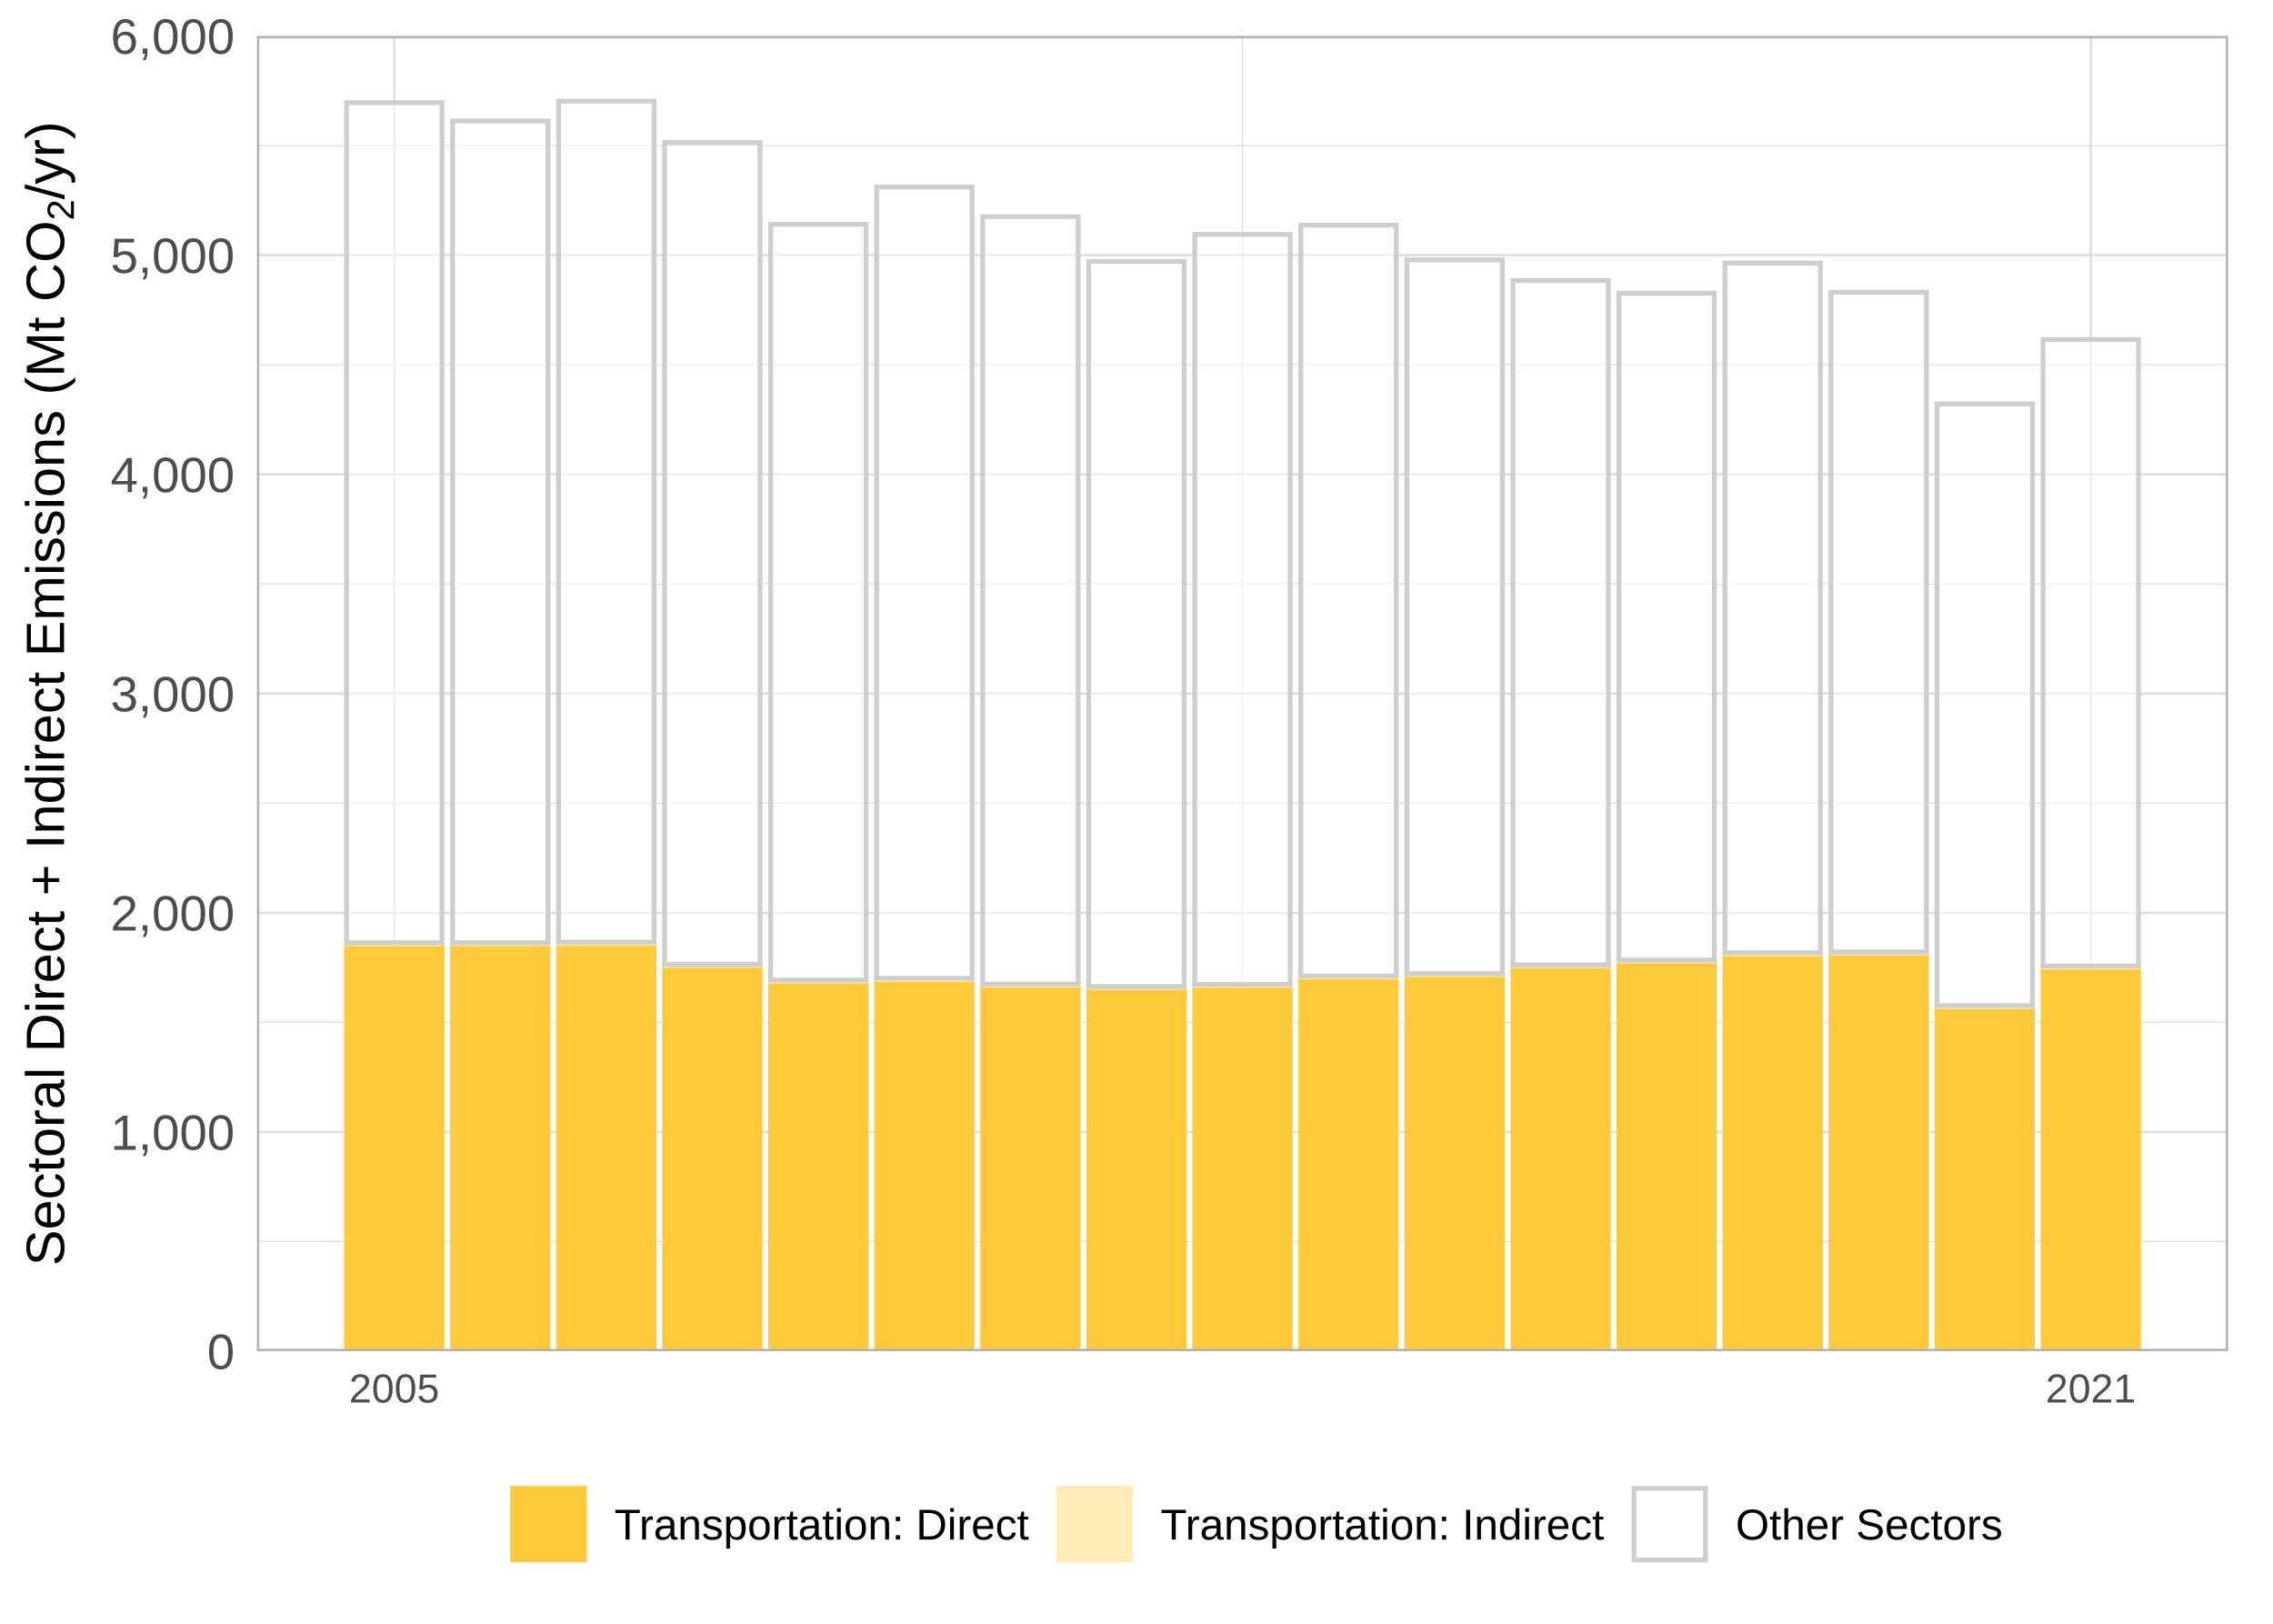
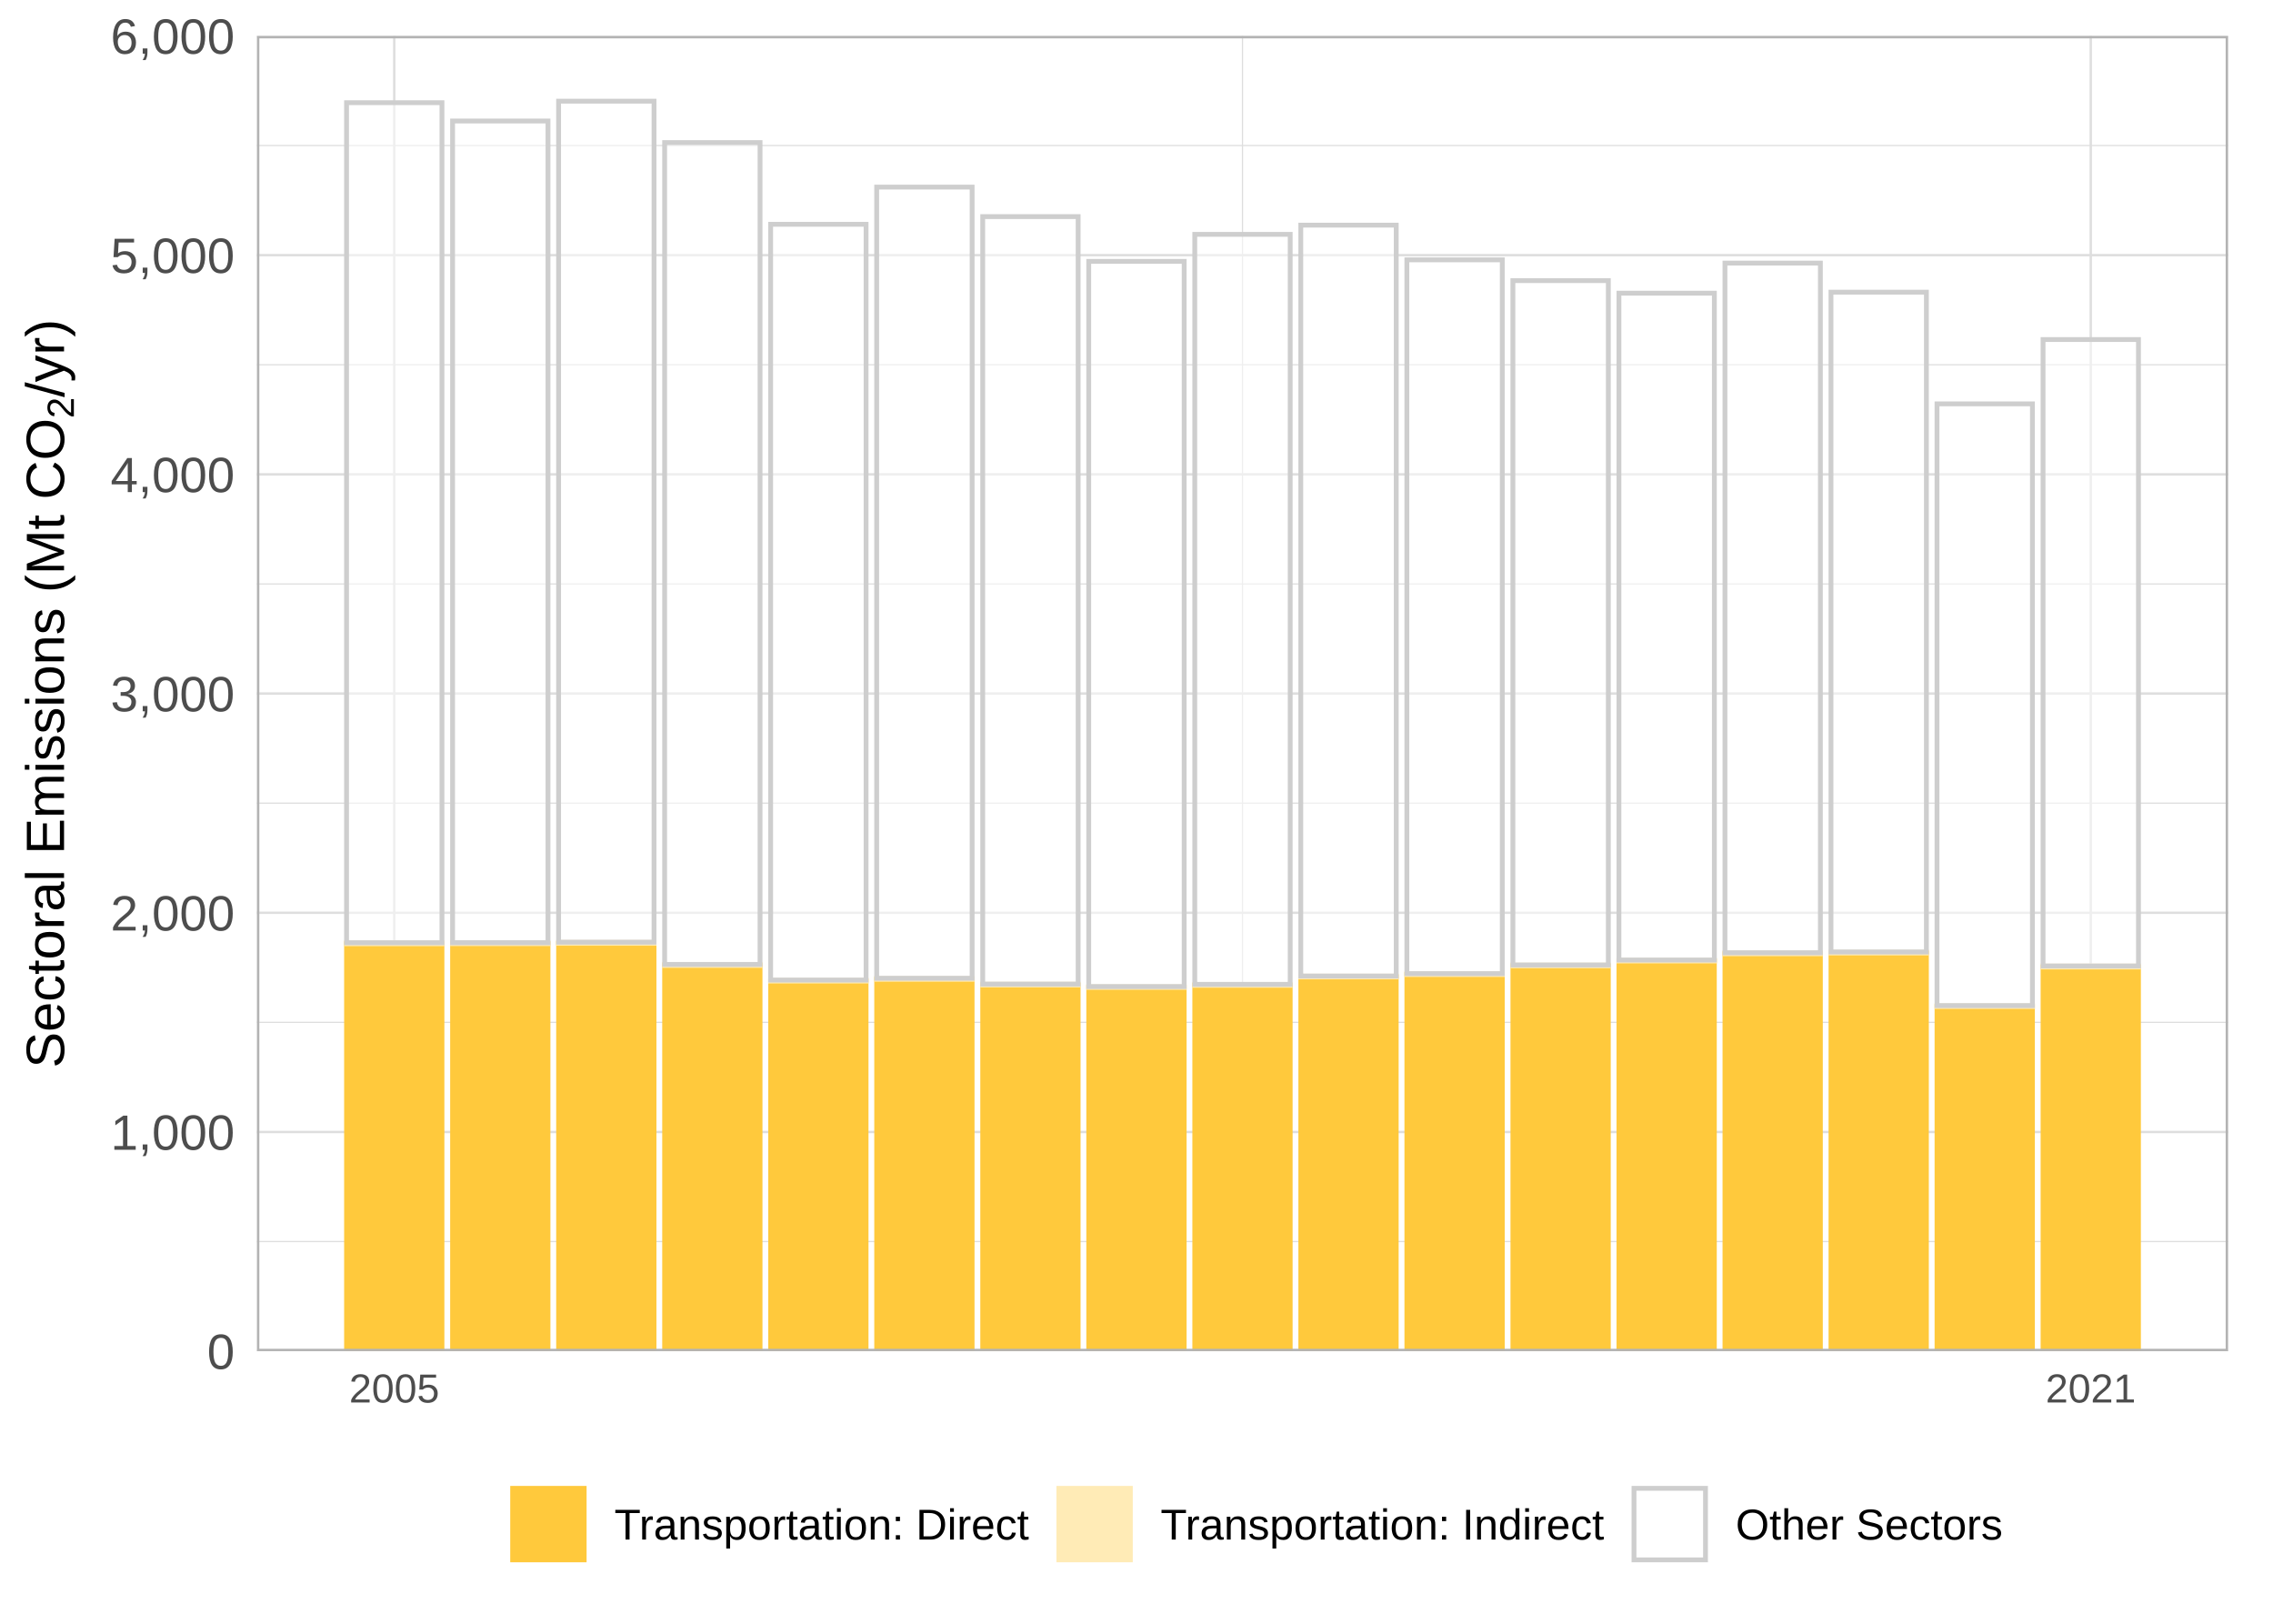
<svg xmlns="http://www.w3.org/2000/svg" class="svglite" width="504.00pt" height="360.00pt" viewBox="0 0 504.00 360.00">
  <defs>
    <style type="text/css">
    .svglite line, .svglite polyline, .svglite polygon, .svglite path, .svglite rect, .svglite circle {
      fill: none;
      stroke: #000000;
      stroke-linecap: round;
      stroke-linejoin: round;
      stroke-miterlimit: 10.00;
    }
    .svglite text {
      white-space: pre;
    }
  </style>
  </defs>
  <rect width="100%" height="100%" style="stroke: none; fill: #FFFFFF;" />
  <defs>
    <clipPath id="cpMC4wMHw1MDQuMDB8MC4wMHwzNjAuMDA=">
      <rect x="0.00" y="0.00" width="504.00" height="360.00" />
    </clipPath>
  </defs>
  <g clip-path="url(#cpMC4wMHw1MDQuMDB8MC4wMHwzNjAuMDA=)">
-     <rect x="0.00" y="0" width="504.00" height="360.00" style="stroke-width: 1.07; stroke: #FFFFFF; fill: #FFFFFF;" />
+     <rect x="0" y="0" width="504.00" height="360.00" style="stroke-width: 1.07; stroke: #FFFFFF; fill: #FFFFFF;" />
  </g>
  <defs>
    <clipPath id="cpNTYuOTd8NDk0LjA0fDcuOTd8Mjk5LjU3">
      <rect x="56.97" y="7.97" width="437.07" height="291.60" />
    </clipPath>
  </defs>
  <g clip-path="url(#cpNTYuOTd8NDk0LjA0fDcuOTd8Mjk5LjU3)">
    <rect x="56.97" y="7.97" width="437.07" height="291.60" style="stroke-width: 1.07; stroke: none; fill: #FFFFFF;" />
    <polyline points="56.97,275.27 494.04,275.27 " style="stroke-width: 0.27; stroke: #DEDEDE; stroke-linecap: butt;" />
    <polyline points="56.97,226.67 494.04,226.67 " style="stroke-width: 0.27; stroke: #DEDEDE; stroke-linecap: butt;" />
    <polyline points="56.97,178.07 494.04,178.07 " style="stroke-width: 0.27; stroke: #DEDEDE; stroke-linecap: butt;" />
    <polyline points="56.97,129.47 494.04,129.47 " style="stroke-width: 0.27; stroke: #DEDEDE; stroke-linecap: butt;" />
    <polyline points="56.97,80.87 494.04,80.87 " style="stroke-width: 0.27; stroke: #DEDEDE; stroke-linecap: butt;" />
    <polyline points="56.97,32.27 494.04,32.27 " style="stroke-width: 0.27; stroke: #DEDEDE; stroke-linecap: butt;" />
    <polyline points="275.50,299.57 275.50,7.97 " style="stroke-width: 0.27; stroke: #DEDEDE; stroke-linecap: butt;" />
    <polyline points="56.97,299.57 494.04,299.57 " style="stroke-width: 0.53; stroke: #DEDEDE; stroke-linecap: butt;" />
    <polyline points="56.97,250.97 494.04,250.97 " style="stroke-width: 0.53; stroke: #DEDEDE; stroke-linecap: butt;" />
    <polyline points="56.97,202.37 494.04,202.37 " style="stroke-width: 0.53; stroke: #DEDEDE; stroke-linecap: butt;" />
    <polyline points="56.97,153.77 494.04,153.77 " style="stroke-width: 0.53; stroke: #DEDEDE; stroke-linecap: butt;" />
    <polyline points="56.97,105.17 494.04,105.17 " style="stroke-width: 0.53; stroke: #DEDEDE; stroke-linecap: butt;" />
    <polyline points="56.97,56.57 494.04,56.57 " style="stroke-width: 0.53; stroke: #DEDEDE; stroke-linecap: butt;" />
    <polyline points="56.97,7.97 494.04,7.97 " style="stroke-width: 0.53; stroke: #DEDEDE; stroke-linecap: butt;" />
    <polyline points="87.42,299.57 87.42,7.97 " style="stroke-width: 0.53; stroke: #DEDEDE; stroke-linecap: butt;" />
    <polyline points="463.59,299.57 463.59,7.97 " style="stroke-width: 0.53; stroke: #DEDEDE; stroke-linecap: butt;" />
    <rect x="76.84" y="209.24" width="21.16" height="90.33" style="stroke-width: 1.07; stroke: #FFC93C; stroke-linecap: butt; stroke-linejoin: miter; fill: #FFC93C;" />
    <rect x="76.84" y="209.01" width="21.16" height="0.23" style="stroke-width: 1.07; stroke: #FFEBB6; stroke-linecap: butt; stroke-linejoin: miter; fill: #FFEBB6;" />
    <rect x="76.84" y="22.77" width="21.16" height="186.24" style="stroke-width: 1.07; stroke: #CECECE; stroke-linecap: butt; stroke-linejoin: miter; fill: #FFFFFF; fill-opacity: 0.50;" />
    <rect x="100.35" y="209.22" width="21.16" height="90.35" style="stroke-width: 1.07; stroke: #FFC93C; stroke-linecap: butt; stroke-linejoin: miter; fill: #FFC93C;" />
    <rect x="100.35" y="209.00" width="21.16" height="0.22" style="stroke-width: 1.07; stroke: #FFEBB6; stroke-linecap: butt; stroke-linejoin: miter; fill: #FFEBB6;" />
    <rect x="100.35" y="26.83" width="21.16" height="182.17" style="stroke-width: 1.07; stroke: #CECECE; stroke-linecap: butt; stroke-linejoin: miter; fill: #FFFFFF; fill-opacity: 0.50;" />
    <rect x="123.86" y="209.14" width="21.16" height="90.43" style="stroke-width: 1.07; stroke: #FFC93C; stroke-linecap: butt; stroke-linejoin: miter; fill: #FFC93C;" />
    <rect x="123.86" y="208.89" width="21.16" height="0.25" style="stroke-width: 1.07; stroke: #FFEBB6; stroke-linecap: butt; stroke-linejoin: miter; fill: #FFEBB6;" />
    <rect x="123.86" y="22.43" width="21.16" height="186.46" style="stroke-width: 1.07; stroke: #CECECE; stroke-linecap: butt; stroke-linejoin: miter; fill: #FFFFFF; fill-opacity: 0.50;" />
    <rect x="147.37" y="214.05" width="21.16" height="85.52" style="stroke-width: 1.07; stroke: #FFC93C; stroke-linecap: butt; stroke-linejoin: miter; fill: #FFC93C;" />
    <rect x="147.37" y="213.82" width="21.16" height="0.23" style="stroke-width: 1.07; stroke: #FFEBB6; stroke-linecap: butt; stroke-linejoin: miter; fill: #FFEBB6;" />
    <rect x="147.37" y="31.61" width="21.16" height="182.21" style="stroke-width: 1.07; stroke: #CECECE; stroke-linecap: butt; stroke-linejoin: miter; fill: #FFFFFF; fill-opacity: 0.50;" />
    <rect x="170.88" y="217.51" width="21.16" height="82.06" style="stroke-width: 1.07; stroke: #FFC93C; stroke-linecap: butt; stroke-linejoin: miter; fill: #FFC93C;" />
    <rect x="170.88" y="217.29" width="21.16" height="0.22" style="stroke-width: 1.07; stroke: #FFEBB6; stroke-linecap: butt; stroke-linejoin: miter; fill: #FFEBB6;" />
    <rect x="170.88" y="49.73" width="21.16" height="167.56" style="stroke-width: 1.07; stroke: #CECECE; stroke-linecap: butt; stroke-linejoin: miter; fill: #FFFFFF; fill-opacity: 0.50;" />
    <rect x="194.39" y="217.12" width="21.16" height="82.45" style="stroke-width: 1.07; stroke: #FFC93C; stroke-linecap: butt; stroke-linejoin: miter; fill: #FFC93C;" />
    <rect x="194.39" y="216.90" width="21.16" height="0.22" style="stroke-width: 1.07; stroke: #FFEBB6; stroke-linecap: butt; stroke-linejoin: miter; fill: #FFEBB6;" />
    <rect x="194.39" y="41.48" width="21.16" height="175.41" style="stroke-width: 1.07; stroke: #CECECE; stroke-linecap: butt; stroke-linejoin: miter; fill: #FFFFFF; fill-opacity: 0.50;" />
    <rect x="217.90" y="218.39" width="21.16" height="81.18" style="stroke-width: 1.07; stroke: #FFC93C; stroke-linecap: butt; stroke-linejoin: miter; fill: #FFC93C;" />
    <rect x="217.90" y="218.18" width="21.16" height="0.21" style="stroke-width: 1.07; stroke: #FFEBB6; stroke-linecap: butt; stroke-linejoin: miter; fill: #FFEBB6;" />
    <rect x="217.90" y="48.02" width="21.16" height="170.16" style="stroke-width: 1.07; stroke: #CECECE; stroke-linecap: butt; stroke-linejoin: miter; fill: #FFFFFF; fill-opacity: 0.50;" />
    <rect x="241.41" y="218.92" width="21.16" height="80.65" style="stroke-width: 1.07; stroke: #FFC93C; stroke-linecap: butt; stroke-linejoin: miter; fill: #FFC93C;" />
    <rect x="241.41" y="218.73" width="21.16" height="0.19" style="stroke-width: 1.07; stroke: #FFEBB6; stroke-linecap: butt; stroke-linejoin: miter; fill: #FFEBB6;" />
    <rect x="241.41" y="57.95" width="21.16" height="160.78" style="stroke-width: 1.07; stroke: #CECECE; stroke-linecap: butt; stroke-linejoin: miter; fill: #FFFFFF; fill-opacity: 0.50;" />
    <rect x="264.92" y="218.46" width="21.16" height="81.11" style="stroke-width: 1.07; stroke: #FFC93C; stroke-linecap: butt; stroke-linejoin: miter; fill: #FFC93C;" />
    <rect x="264.92" y="218.25" width="21.16" height="0.21" style="stroke-width: 1.07; stroke: #FFEBB6; stroke-linecap: butt; stroke-linejoin: miter; fill: #FFEBB6;" />
    <rect x="264.92" y="51.96" width="21.16" height="166.28" style="stroke-width: 1.07; stroke: #CECECE; stroke-linecap: butt; stroke-linejoin: miter; fill: #FFFFFF; fill-opacity: 0.50;" />
    <rect x="288.43" y="216.60" width="21.16" height="82.97" style="stroke-width: 1.07; stroke: #FFC93C; stroke-linecap: butt; stroke-linejoin: miter; fill: #FFC93C;" />
    <rect x="288.43" y="216.39" width="21.16" height="0.21" style="stroke-width: 1.07; stroke: #FFEBB6; stroke-linecap: butt; stroke-linejoin: miter; fill: #FFEBB6;" />
    <rect x="288.43" y="49.92" width="21.16" height="166.47" style="stroke-width: 1.07; stroke: #CECECE; stroke-linecap: butt; stroke-linejoin: miter; fill: #FFFFFF; fill-opacity: 0.50;" />
    <rect x="311.95" y="216.07" width="21.16" height="83.50" style="stroke-width: 1.07; stroke: #FFC93C; stroke-linecap: butt; stroke-linejoin: miter; fill: #FFC93C;" />
    <rect x="311.95" y="215.86" width="21.16" height="0.21" style="stroke-width: 1.07; stroke: #FFEBB6; stroke-linecap: butt; stroke-linejoin: miter; fill: #FFEBB6;" />
    <rect x="311.95" y="57.61" width="21.16" height="158.25" style="stroke-width: 1.07; stroke: #CECECE; stroke-linecap: butt; stroke-linejoin: miter; fill: #FFFFFF; fill-opacity: 0.50;" />
    <rect x="335.46" y="214.15" width="21.16" height="85.42" style="stroke-width: 1.07; stroke: #FFC93C; stroke-linecap: butt; stroke-linejoin: miter; fill: #FFC93C;" />
    <rect x="335.46" y="213.94" width="21.16" height="0.20" style="stroke-width: 1.07; stroke: #FFEBB6; stroke-linecap: butt; stroke-linejoin: miter; fill: #FFEBB6;" />
    <rect x="335.46" y="62.22" width="21.16" height="151.72" style="stroke-width: 1.07; stroke: #CECECE; stroke-linecap: butt; stroke-linejoin: miter; fill: #FFFFFF; fill-opacity: 0.50;" />
    <rect x="358.97" y="213.06" width="21.16" height="86.51" style="stroke-width: 1.07; stroke: #FFC93C; stroke-linecap: butt; stroke-linejoin: miter; fill: #FFC93C;" />
    <rect x="358.97" y="212.85" width="21.16" height="0.21" style="stroke-width: 1.07; stroke: #FFEBB6; stroke-linecap: butt; stroke-linejoin: miter; fill: #FFEBB6;" />
    <rect x="358.97" y="65.00" width="21.16" height="147.85" style="stroke-width: 1.07; stroke: #CECECE; stroke-linecap: butt; stroke-linejoin: miter; fill: #FFFFFF; fill-opacity: 0.50;" />
    <rect x="382.48" y="211.46" width="21.16" height="88.11" style="stroke-width: 1.07; stroke: #FFC93C; stroke-linecap: butt; stroke-linejoin: miter; fill: #FFC93C;" />
    <rect x="382.48" y="211.23" width="21.16" height="0.23" style="stroke-width: 1.07; stroke: #FFEBB6; stroke-linecap: butt; stroke-linejoin: miter; fill: #FFEBB6;" />
    <rect x="382.48" y="58.33" width="21.16" height="152.90" style="stroke-width: 1.07; stroke: #CECECE; stroke-linecap: butt; stroke-linejoin: miter; fill: #FFFFFF; fill-opacity: 0.50;" />
    <rect x="405.99" y="211.29" width="21.16" height="88.28" style="stroke-width: 1.07; stroke: #FFC93C; stroke-linecap: butt; stroke-linejoin: miter; fill: #FFC93C;" />
    <rect x="405.99" y="211.06" width="21.16" height="0.23" style="stroke-width: 1.07; stroke: #FFEBB6; stroke-linecap: butt; stroke-linejoin: miter; fill: #FFEBB6;" />
    <rect x="405.99" y="64.78" width="21.16" height="146.28" style="stroke-width: 1.07; stroke: #CECECE; stroke-linecap: butt; stroke-linejoin: miter; fill: #FFFFFF; fill-opacity: 0.50;" />
    <rect x="429.50" y="223.15" width="21.16" height="76.42" style="stroke-width: 1.07; stroke: #FFC93C; stroke-linecap: butt; stroke-linejoin: miter; fill: #FFC93C;" />
    <rect x="429.50" y="222.95" width="21.16" height="0.20" style="stroke-width: 1.07; stroke: #FFEBB6; stroke-linecap: butt; stroke-linejoin: miter; fill: #FFEBB6;" />
    <rect x="429.50" y="89.54" width="21.16" height="133.41" style="stroke-width: 1.07; stroke: #CECECE; stroke-linecap: butt; stroke-linejoin: miter; fill: #FFFFFF; fill-opacity: 0.50;" />
    <rect x="453.01" y="214.40" width="21.16" height="85.17" style="stroke-width: 1.07; stroke: #FFC93C; stroke-linecap: butt; stroke-linejoin: miter; fill: #FFC93C;" />
    <rect x="453.01" y="214.16" width="21.16" height="0.24" style="stroke-width: 1.07; stroke: #FFEBB6; stroke-linecap: butt; stroke-linejoin: miter; fill: #FFEBB6;" />
    <rect x="453.01" y="75.28" width="21.16" height="138.88" style="stroke-width: 1.07; stroke: #CECECE; stroke-linecap: butt; stroke-linejoin: miter; fill: #FFFFFF; fill-opacity: 0.50;" />
    <rect x="56.97" y="7.97" width="437.07" height="291.60" style="stroke-width: 1.07; stroke: #B3B3B3;" />
  </g>
  <g clip-path="url(#cpMC4wMHw1MDQuMDB8MC4wMHwzNjAuMDA=)">
    <text x="52.04" y="303.51" text-anchor="end" style="font-size: 11.00px;fill: #4D4D4D; font-family: &quot;Arial&quot;;" textLength="6.12px" lengthAdjust="spacingAndGlyphs">0</text>
    <text x="52.04" y="254.91" text-anchor="end" style="font-size: 11.00px;fill: #4D4D4D; font-family: &quot;Arial&quot;;" textLength="27.54px" lengthAdjust="spacingAndGlyphs">1,000</text>
    <text x="52.04" y="206.31" text-anchor="end" style="font-size: 11.00px;fill: #4D4D4D; font-family: &quot;Arial&quot;;" textLength="27.54px" lengthAdjust="spacingAndGlyphs">2,000</text>
    <text x="52.04" y="157.71" text-anchor="end" style="font-size: 11.00px;fill: #4D4D4D; font-family: &quot;Arial&quot;;" textLength="27.54px" lengthAdjust="spacingAndGlyphs">3,000</text>
    <text x="52.04" y="109.11" text-anchor="end" style="font-size: 11.00px;fill: #4D4D4D; font-family: &quot;Arial&quot;;" textLength="27.54px" lengthAdjust="spacingAndGlyphs">4,000</text>
    <text x="52.04" y="60.51" text-anchor="end" style="font-size: 11.00px;fill: #4D4D4D; font-family: &quot;Arial&quot;;" textLength="27.54px" lengthAdjust="spacingAndGlyphs">5,000</text>
    <text x="52.04" y="11.91" text-anchor="end" style="font-size: 11.00px;fill: #4D4D4D; font-family: &quot;Arial&quot;;" textLength="27.54px" lengthAdjust="spacingAndGlyphs">6,000</text>
    <text x="87.42" y="310.95" text-anchor="middle" style="font-size: 9.00px;fill: #4D4D4D; font-family: &quot;Arial&quot;;" textLength="20.02px" lengthAdjust="spacingAndGlyphs">2005</text>
    <text x="463.59" y="310.95" text-anchor="middle" style="font-size: 9.00px;fill: #4D4D4D; font-family: &quot;Arial&quot;;" textLength="20.02px" lengthAdjust="spacingAndGlyphs">2021</text>
-     <text transform="translate(14.20,280.66) rotate(-90)" style="font-size: 12.00px; font-family: &quot;Arial&quot;;" textLength="222.44px" lengthAdjust="spacingAndGlyphs">Sectoral Direct + Indirect Emissions (Mt C</text>
-     <text transform="translate(14.20,58.22) rotate(-90)" style="font-size: 12.00px; font-family: &quot;Arial&quot;;" textLength="9.34px" lengthAdjust="spacingAndGlyphs">O</text>
-     <text transform="translate(16.38,48.88) rotate(-90)" style="font-size: 8.40px; font-family: &quot;Arial&quot;;" textLength="4.67px" lengthAdjust="spacingAndGlyphs">2</text>
-     <text transform="translate(14.20,44.21) rotate(-90)" style="font-size: 12.00px; font-family: &quot;Arial&quot;;" textLength="17.33px" lengthAdjust="spacingAndGlyphs">/yr)</text>
+     <text transform="translate(14.20,236.80) rotate(-90)" style="font-size: 12.00px; font-family: &quot;Arial&quot;;" textLength="134.73px" lengthAdjust="spacingAndGlyphs">Sectoral Emissions (Mt C</text>
+     <text transform="translate(14.20,102.07) rotate(-90)" style="font-size: 12.00px; font-family: &quot;Arial&quot;;" textLength="9.34px" lengthAdjust="spacingAndGlyphs">O</text>
+     <text transform="translate(16.38,92.74) rotate(-90)" style="font-size: 8.40px; font-family: &quot;Arial&quot;;" textLength="4.67px" lengthAdjust="spacingAndGlyphs">2</text>
+     <text transform="translate(14.20,88.07) rotate(-90)" style="font-size: 12.00px; font-family: &quot;Arial&quot;;" textLength="17.33px" lengthAdjust="spacingAndGlyphs">/yr)</text>
    <rect x="101.50" y="323.79" width="348.00" height="28.24" style="stroke-width: 1.07; stroke: none; fill: #FFFFFF;" />
    <rect x="112.96" y="329.27" width="17.28" height="17.28" style="stroke-width: 1.07; stroke: none; fill: #FFFFFF;" />
    <rect x="113.67" y="329.98" width="15.86" height="15.86" style="stroke-width: 1.07; stroke: #FFC93C; stroke-linecap: butt; stroke-linejoin: miter; fill: #FFC93C;" />
    <rect x="234.07" y="329.27" width="17.28" height="17.28" style="stroke-width: 1.07; stroke: none; fill: #FFFFFF;" />
    <rect x="234.78" y="329.98" width="15.86" height="15.86" style="stroke-width: 1.07; stroke: #FFEBB6; stroke-linecap: butt; stroke-linejoin: miter; fill: #FFEBB6;" />
    <rect x="361.60" y="329.27" width="17.28" height="17.28" style="stroke-width: 1.07; stroke: none; fill: #FFFFFF;" />
    <rect x="362.31" y="329.98" width="15.86" height="15.86" style="stroke-width: 1.07; stroke: #CECECE; stroke-linecap: butt; stroke-linejoin: miter; fill: #FFFFFF; fill-opacity: 0.50;" />
    <text x="136.22" y="341.34" style="font-size: 9.60px; font-family: &quot;Arial&quot;;" textLength="91.88px" lengthAdjust="spacingAndGlyphs">Transportation: Direct</text>
    <text x="257.33" y="341.34" style="font-size: 9.60px; font-family: &quot;Arial&quot;;" textLength="98.29px" lengthAdjust="spacingAndGlyphs">Transportation: Indirect</text>
    <text x="384.85" y="341.34" style="font-size: 9.60px; font-family: &quot;Arial&quot;;" textLength="59.17px" lengthAdjust="spacingAndGlyphs">Other Sectors</text>
  </g>
</svg>
